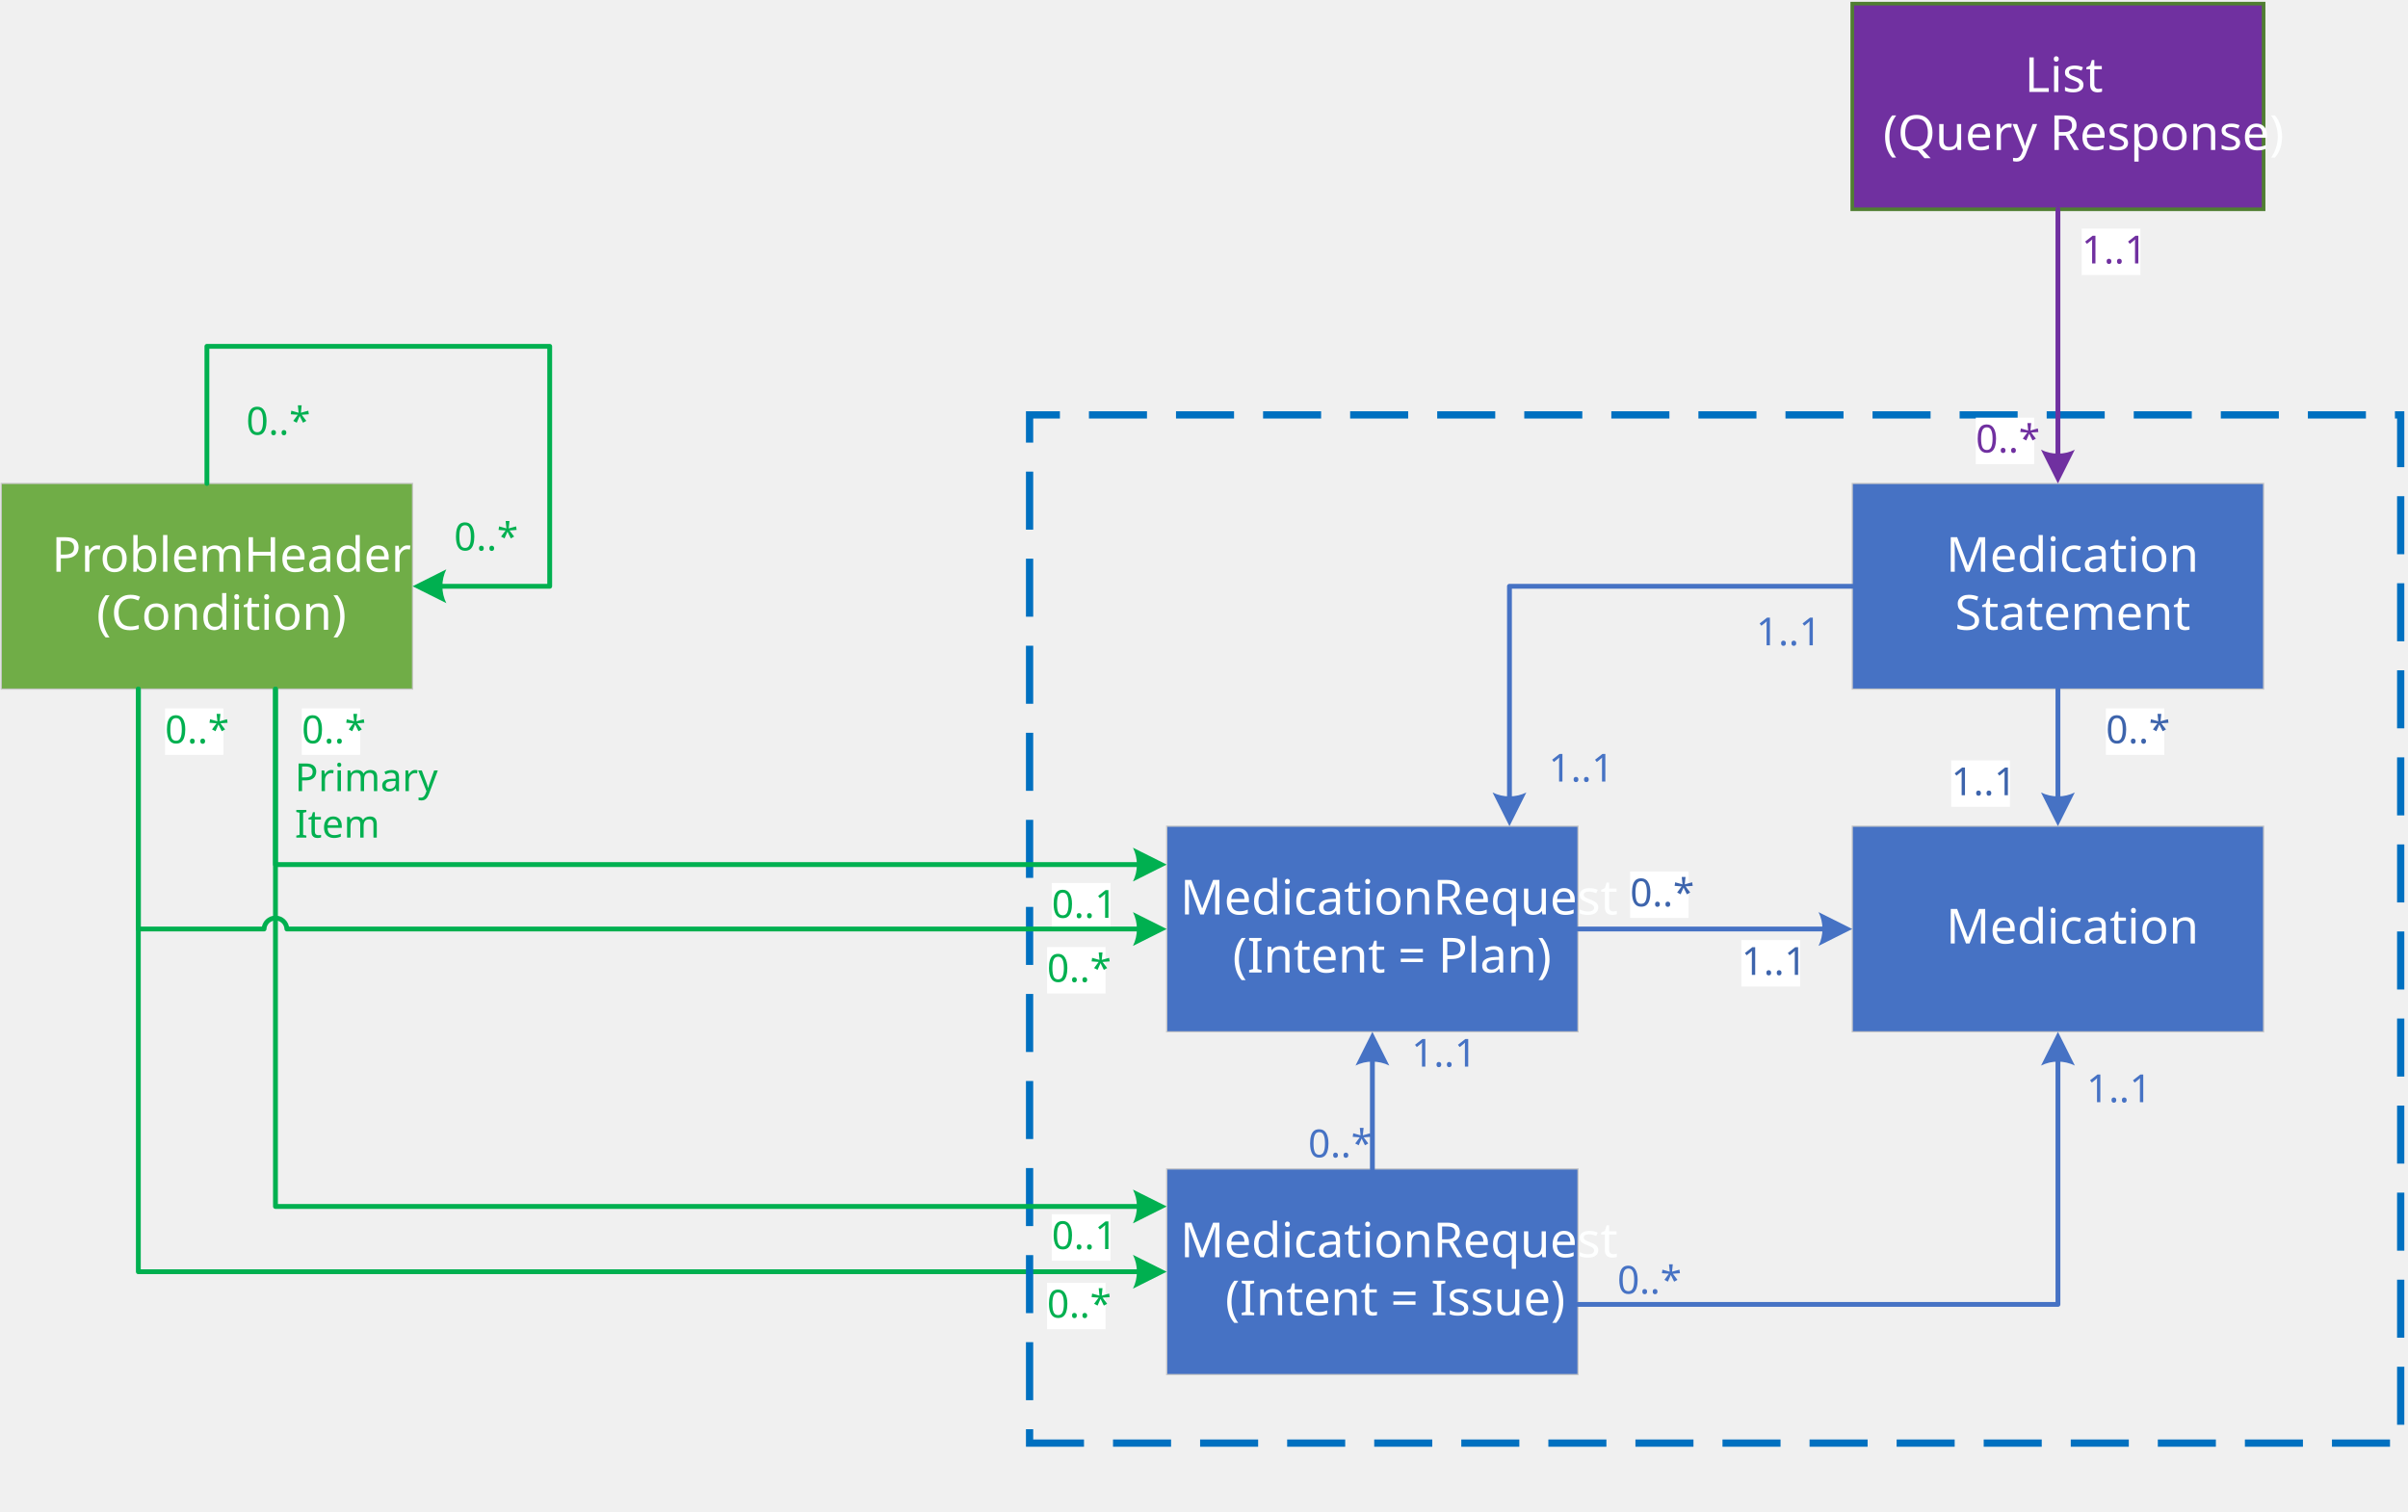
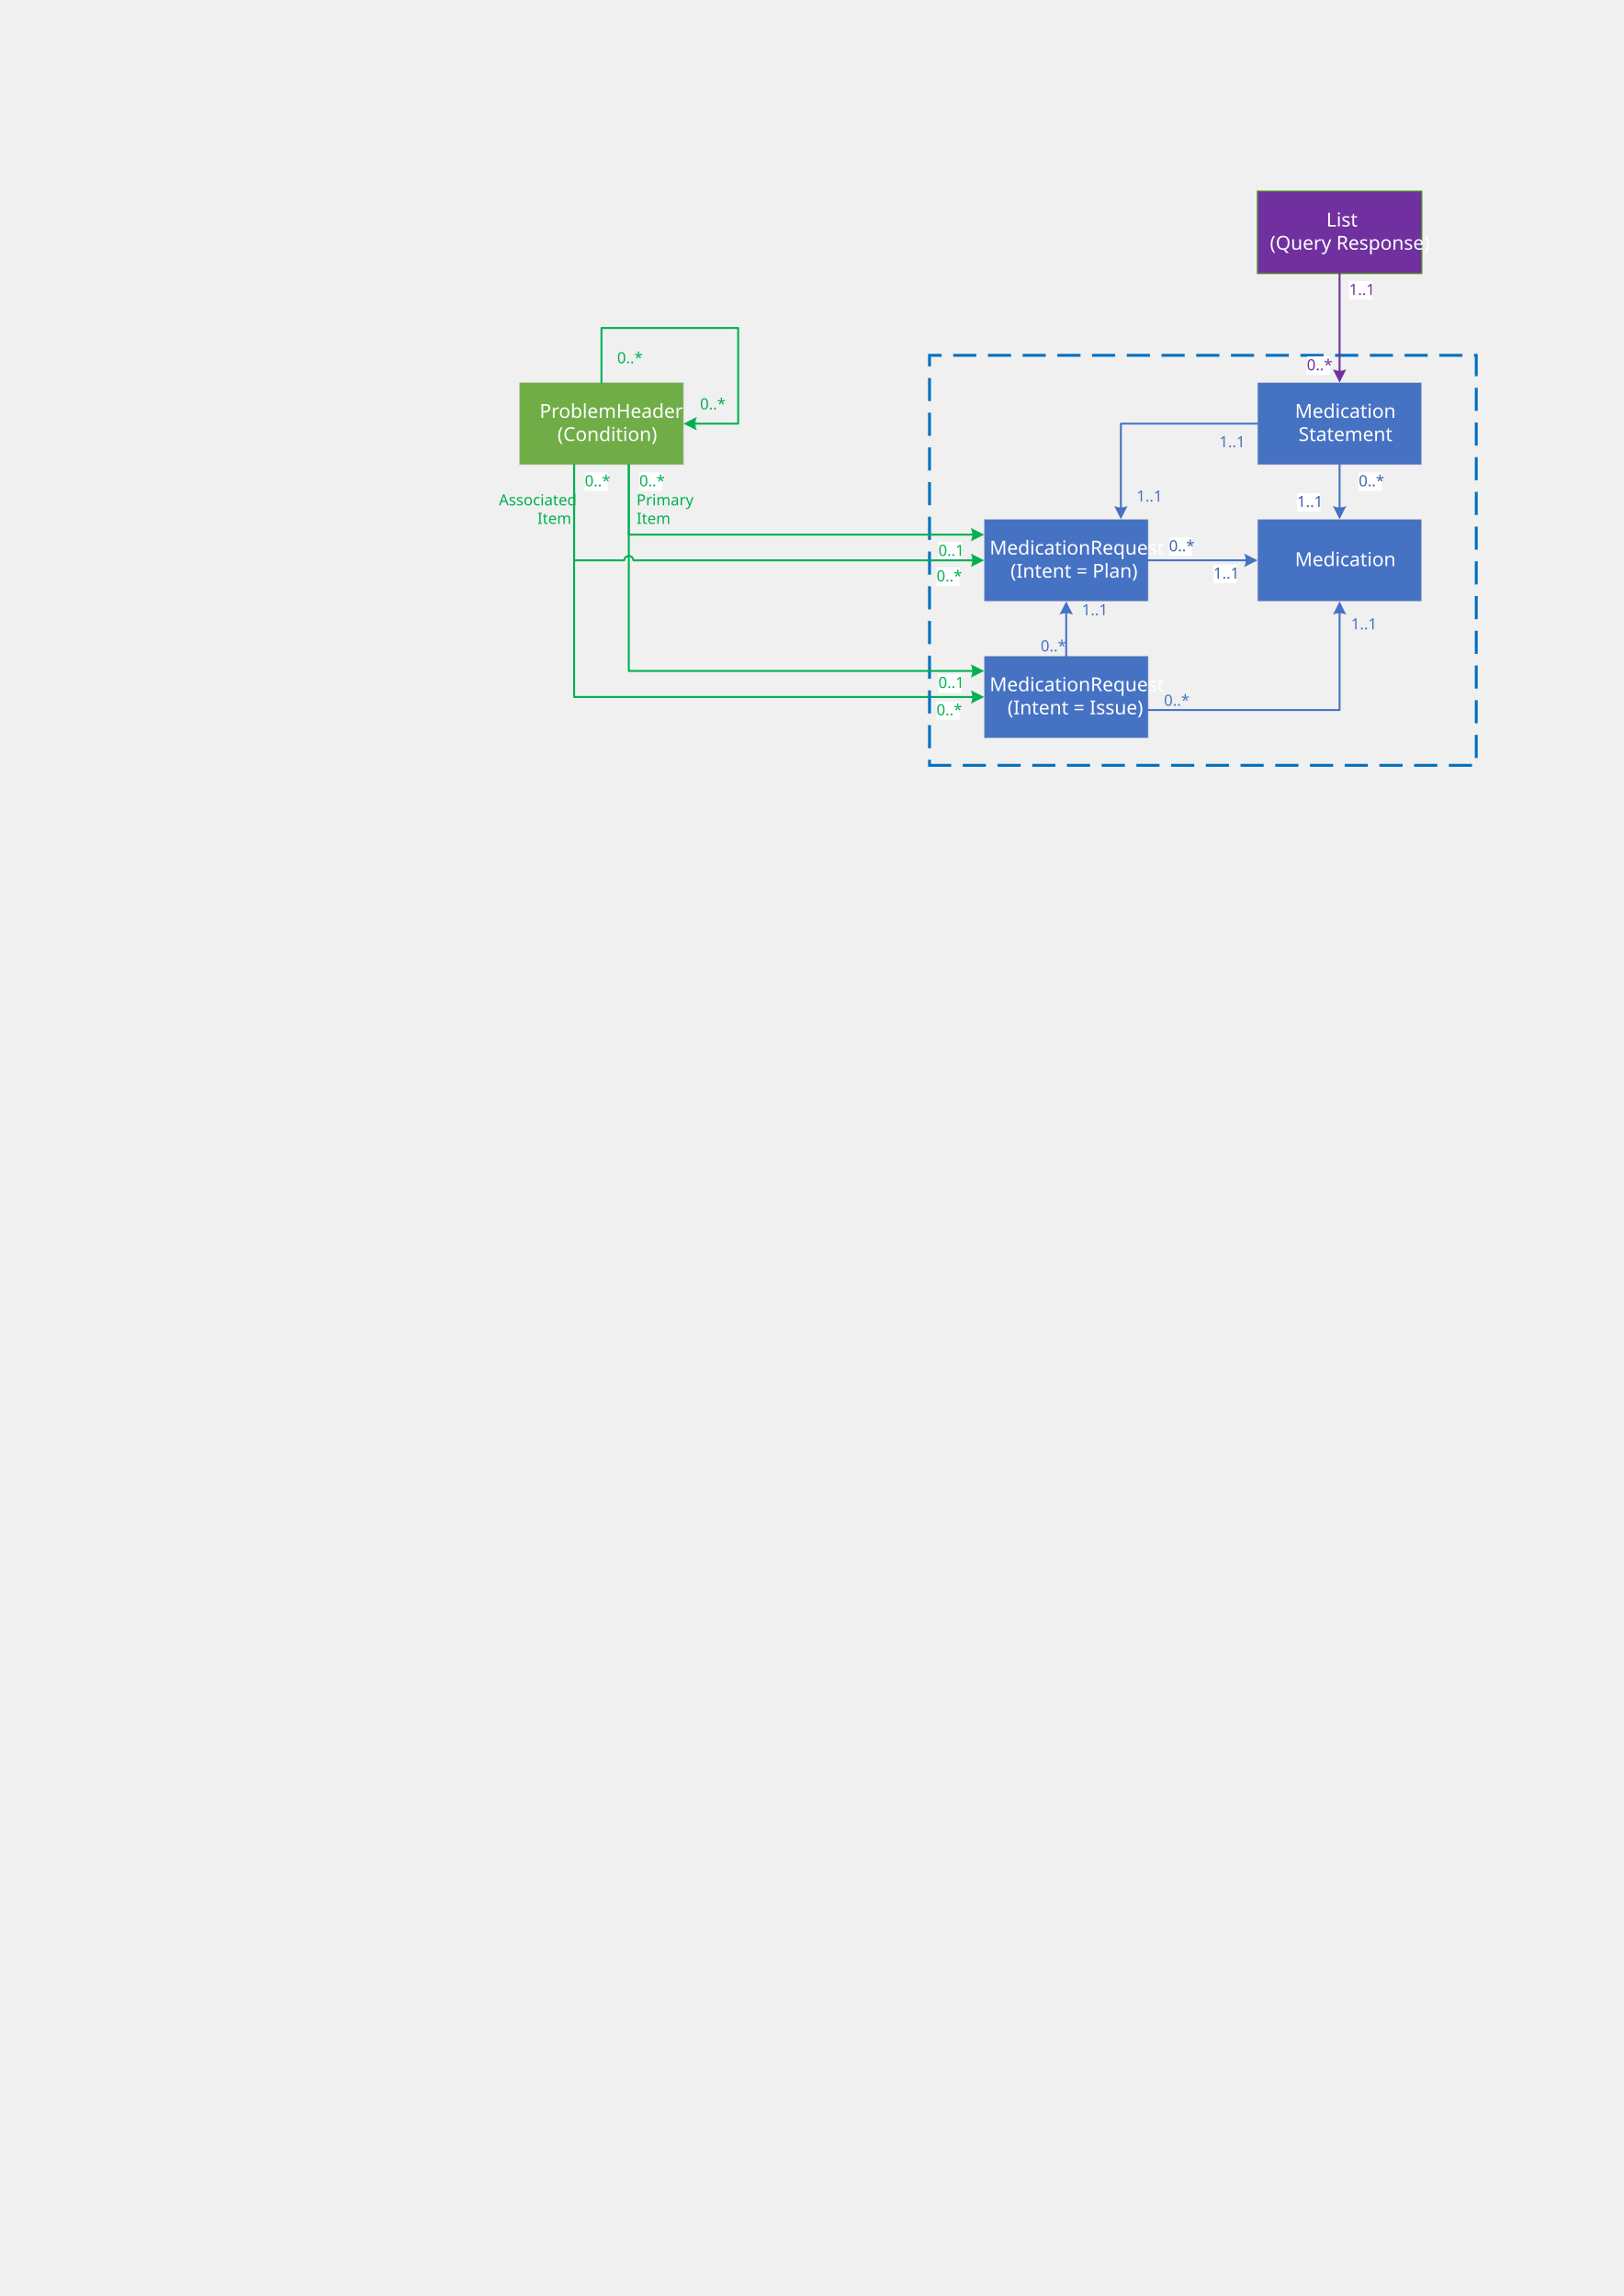
- <svg xmlns="http://www.w3.org/2000/svg" xmlns:xlink="http://www.w3.org/1999/xlink" width="6.914in" height="4.341in" viewBox="0 0 497.813 312.561" xml:space="preserve" color-interpolation-filters="sRGB" class="st21">
+ <svg xmlns="http://www.w3.org/2000/svg" xmlns:xlink="http://www.w3.org/1999/xlink" width="11.693in" height="16.535in" viewBox="0 0 841.89 1190.55" xml:space="preserve" color-interpolation-filters="sRGB" class="st22">
  <style type="text/css">
	
		.st1 {fill:#4672c4;stroke:#c8c8c8;stroke-width:0.25}
		.st2 {fill:#feffff;font-family:Calibri;font-size:0.833em}
		.st3 {font-size:1em}
		.st4 {fill:#4672c4;font-family:Calibri;font-size:0.667em}
		.st5 {marker-end:url(#mrkr5-23);stroke:#4672c4;stroke-linecap:round;stroke-linejoin:round;stroke-width:1}
		.st6 {fill:#4672c4;fill-opacity:1;stroke:#4672c4;stroke-opacity:1;stroke-width:0.284}
		.st7 {marker-start:url(#mrkr5-37);stroke:#4672c4;stroke-linecap:round;stroke-linejoin:round;stroke-width:1}
		.st8 {fill:#ffffff;stroke:none;stroke-linecap:butt;stroke-width:7.2}
		.st9 {fill:#3d64ac;font-family:Calibri;font-size:0.667em}
- 		.st10 {fill:#70ad47;stroke:#c8c8c8;stroke-width:0.25}
- 		.st11 {fill:#00b050;font-family:Calibri;font-size:0.667em}
- 		.st12 {marker-start:url(#mrkr5-73);stroke:#00b050;stroke-linecap:round;stroke-linejoin:round;stroke-width:1}
- 		.st13 {fill:#00b050;fill-opacity:1;stroke:#00b050;stroke-opacity:1;stroke-width:0.284}
- 		.st14 {marker-end:url(#mrkr5-84);stroke:#00b050;stroke-linecap:round;stroke-linejoin:round;stroke-width:1}
- 		.st15 {fill:none;stroke:#0070c0;stroke-dasharray:10.5,7.5;stroke-width:1.5}
- 		.st16 {fill:none;stroke:none;stroke-width:0.25}
- 		.st17 {fill:#7030a0;stroke:#507e32;stroke-width:0.75}
- 		.st18 {fill:#7030a0;font-family:Calibri;font-size:0.667em}
- 		.st19 {marker-end:url(#mrkr5-128);stroke:#7030a0;stroke-linecap:round;stroke-linejoin:round;stroke-width:1}
- 		.st20 {fill:#7030a0;fill-opacity:1;stroke:#7030a0;stroke-opacity:1;stroke-width:0.284}
- 		.st21 {fill:none;fill-rule:evenodd;font-size:12px;overflow:visible;stroke-linecap:square;stroke-miterlimit:3}
+ 		.st10 {fill:#ffffff;stroke:none;stroke-linecap:butt}
+ 		.st11 {fill:#70ad47;stroke:#c8c8c8;stroke-width:0.25}
+ 		.st12 {fill:#00b050;font-family:Calibri;font-size:0.667em}
+ 		.st13 {marker-start:url(#mrkr5-73);stroke:#00b050;stroke-linecap:round;stroke-linejoin:round;stroke-width:1}
+ 		.st14 {fill:#00b050;fill-opacity:1;stroke:#00b050;stroke-opacity:1;stroke-width:0.284}
+ 		.st15 {marker-end:url(#mrkr5-84);stroke:#00b050;stroke-linecap:round;stroke-linejoin:round;stroke-width:1}
+ 		.st16 {fill:none;stroke:#0070c0;stroke-dasharray:10.5,7.5;stroke-width:1.5}
+ 		.st17 {fill:none;stroke:none;stroke-width:0.25}
+ 		.st18 {fill:#7030a0;stroke:#507e32;stroke-width:0.75}
+ 		.st19 {fill:#7030a0;font-family:Calibri;font-size:0.667em}
+ 		.st20 {marker-end:url(#mrkr5-132);stroke:#7030a0;stroke-linecap:round;stroke-linejoin:round;stroke-width:1}
+ 		.st21 {fill:#7030a0;fill-opacity:1;stroke:#7030a0;stroke-opacity:1;stroke-width:0.284}
+ 		.st22 {fill:none;fill-rule:evenodd;font-size:12px;overflow:visible;stroke-linecap:square;stroke-miterlimit:3}
	
	</style>
  <defs id="Markers">
    <g id="lend5">
      <path d="M 2 1 L 0 0 L 1.981 -0.993 C 1.672 -0.365 1.673 0.373 1.985 1 " style="stroke:none" />
    </g>
    <marker id="mrkr5-23" class="st6" refX="-6.16" orient="auto" markerUnits="strokeWidth" overflow="visible">
      <use xlink:href="#lend5" transform="scale(-3.52,-3.52) " />
    </marker>
    <marker id="mrkr5-37" class="st6" refX="5.8" orient="auto" markerUnits="strokeWidth" overflow="visible">
      <use xlink:href="#lend5" transform="scale(3.52) " />
    </marker>
-     <marker id="mrkr5-73" class="st13" refX="5.8" orient="auto" markerUnits="strokeWidth" overflow="visible">
+     <marker id="mrkr5-73" class="st14" refX="5.8" orient="auto" markerUnits="strokeWidth" overflow="visible">
      <use xlink:href="#lend5" transform="scale(3.52) " />
    </marker>
-     <marker id="mrkr5-84" class="st13" refX="-6.16" orient="auto" markerUnits="strokeWidth" overflow="visible">
+     <marker id="mrkr5-84" class="st14" refX="-6.16" orient="auto" markerUnits="strokeWidth" overflow="visible">
      <use xlink:href="#lend5" transform="scale(-3.52,-3.52) " />
    </marker>
-     <marker id="mrkr5-128" class="st20" refX="-6.16" orient="auto" markerUnits="strokeWidth" overflow="visible">
+     <marker id="mrkr5-132" class="st21" refX="-6.16" orient="auto" markerUnits="strokeWidth" overflow="visible">
      <use xlink:href="#lend5" transform="scale(-3.52,-3.52) " />
    </marker>
  </defs>
  <g>
-     <g id="shape1083-1" transform="translate(382.927,-170.079)">
-       <rect x="0" y="270.041" width="85.039" height="42.52" class="st1" />
-       <text x="19.39" y="288.3" class="st2">Medication <tspan x="21.21" dy="1.2em" class="st3">Statement</tspan>
-       </text>
-     </g>
-     <g id="shape1084-5" transform="translate(241.195,-99.2126)">
-       <rect x="0" y="270.041" width="85.039" height="42.52" class="st1" />
-       <text x="2.81" y="288.3" class="st2">MedicationRequest <tspan x="13.63" dy="1.2em" class="st3">(Intent = Plan)</tspan>
-       </text>
-     </g>
-     <g id="shape1085-9" transform="translate(241.195,-28.3465)">
-       <rect x="0" y="270.041" width="85.039" height="42.52" class="st1" />
-       <text x="2.81" y="288.3" class="st2">MedicationRequest <tspan x="12.1" dy="1.2em" class="st3">(Intent = Issue)</tspan>
-       </text>
-     </g>
-     <g id="group1086-13" transform="translate(382.927,-191.339)">
+     <g id="shape1083-1" transform="translate(651.968,-949.606)">
+       <rect x="0" y="1148.03" width="85.039" height="42.52" class="st1" />
+       <text x="19.39" y="1166.29" class="st2">Medication <tspan x="21.21" dy="1.2em" class="st3">Statement</tspan>
+       </text>
+     </g>
+     <g id="shape1084-5" transform="translate(510.236,-878.74)">
+       <rect x="0" y="1148.03" width="85.039" height="42.52" class="st1" />
+       <text x="2.81" y="1166.29" class="st2">MedicationRequest <tspan x="13.63" dy="1.2em" class="st3">(Intent = Plan)</tspan>
+       </text>
+     </g>
+     <g id="shape1085-9" transform="translate(510.236,-807.874)">
+       <rect x="0" y="1148.03" width="85.039" height="42.52" class="st1" />
+       <text x="2.81" y="1166.29" class="st2">MedicationRequest <tspan x="12.1" dy="1.2em" class="st3">(Intent = Issue)</tspan>
+       </text>
+     </g>
+     <g id="group1086-13" transform="translate(651.968,-970.866)">
      <g id="shape1087-14" transform="translate(-20.779,14.6146)">
-         <text x="0.91" y="310.16" class="st4">1..1</text>
+         <text x="0.91" y="1188.15" class="st4">1..1</text>
      </g>
      <g id="shape1088-16" transform="translate(-63.6734,42.7882)">
-         <text x="0.91" y="310.16" class="st4">1..1</text>
+         <text x="0.91" y="1188.15" class="st4">1..1</text>
      </g>
      <g id="shape1086-18">
-         <path d="M0 312.56 L-70.87 312.56 L-70.87 356.01" class="st5" />
-       </g>
-     </g>
-     <g id="shape1089-24" transform="translate(382.927,-99.2126)">
-       <rect x="0" y="270.041" width="85.039" height="42.52" class="st1" />
-       <text x="19.39" y="294.3" class="st2">Medication</text>
-     </g>
-     <g id="group1090-27" transform="translate(425.447,-99.2126)">
+         <path d="M0 1190.55 L-70.87 1190.55 L-70.87 1234" class="st5" />
+       </g>
+     </g>
+     <g id="shape1089-24" transform="translate(651.968,-878.74)">
+       <rect x="0" y="1148.03" width="85.039" height="42.52" class="st1" />
+       <text x="19.39" y="1172.29" class="st2">Medication</text>
+     </g>
+     <g id="group1090-27" transform="translate(694.488,-878.74)">
      <g id="shape1091-28" transform="translate(5.01099,16.9481)">
-         <text x="0.91" y="310.16" class="st4">1..1</text>
+         <text x="0.91" y="1188.15" class="st4">1..1</text>
      </g>
      <g id="shape1092-30" transform="translate(-91.9847,56.5478)">
-         <text x="0.91" y="310.16" class="st4">0..*</text>
+         <text x="0.91" y="1188.15" class="st4">0..*</text>
      </g>
      <g id="shape1090-32">
-         <path d="M0 318.36 L0 318.72 L0 368.92 L-99.21 368.92" class="st7" />
-       </g>
-     </g>
-     <g id="group1093-38" transform="translate(382.927,-113.386)">
+         <path d="M0 1196.35 L0 1196.71 L0 1246.91 L-99.21 1246.91" class="st7" />
+       </g>
+     </g>
+     <g id="group1093-38" transform="translate(651.968,-892.913)">
      <g id="shape1094-39" transform="translate(-27.8223,8.80178)">
-         <rect x="4.906" y="298.959" width="12.149" height="9.6" class="st8" />
-         <text x="4.91" y="306.16" class="st9">1..1</text>
+         <rect x="4.906" y="1176.95" width="12.149" height="9.6" class="st8" />
+         <text x="4.91" y="1184.15" class="st9">1..1</text>
      </g>
      <g id="shape1095-42" transform="translate(-50.8315,-5.37145)">
-         <rect x="4.906" y="298.959" width="12.078" height="9.6" class="st8" />
-         <text x="4.91" y="306.16" class="st9">0..*</text>
+         <rect x="4.906" y="1176.95" width="12.078" height="9.6" class="st10" />
+         <text x="4.91" y="1184.15" class="st9">0..*</text>
      </g>
      <g id="shape1093-45">
-         <path d="M-5.8 305.47 L-6.16 305.47 L-56.69 305.47" class="st7" />
-       </g>
-     </g>
-     <g id="shape1099-50" transform="translate(0.25,-170.079)">
-       <rect x="0" y="270.041" width="85.039" height="42.52" class="st10" />
-       <text x="10.44" y="288.3" class="st2">ProblemHeader <tspan x="19.7" dy="1.2em" class="st3">(Condition)</tspan>
-       </text>
-     </g>
-     <g id="group1100-54" transform="translate(276.628,-99.2126)">
+         <path d="M-5.8 1183.46 L-6.16 1183.46 L-56.69 1183.46" class="st7" />
+       </g>
+     </g>
+     <g id="shape1099-50" transform="translate(269.291,-949.606)">
+       <rect x="0" y="1148.03" width="85.039" height="42.52" class="st11" />
+       <text x="10.44" y="1166.29" class="st2">ProblemHeader <tspan x="19.7" dy="1.2em" class="st3">(Condition)</tspan>
+       </text>
+     </g>
+     <g id="group1100-54" transform="translate(545.669,-878.74)">
      <g id="shape1101-55" transform="translate(14.2794,9.60356)">
-         <text x="0.91" y="310.16" class="st4">1..1</text>
+         <text x="0.91" y="1188.15" class="st4">1..1</text>
      </g>
      <g id="shape1102-57" transform="translate(-7.08661,28.3465)">
-         <text x="0.91" y="310.16" class="st4">0..*</text>
+         <text x="0.91" y="1188.15" class="st4">0..*</text>
      </g>
      <g id="shape1100-59">
-         <path d="M7.09 318.36 L7.09 318.72 L7.09 340.91" class="st7" />
-       </g>
-     </g>
-     <g id="group1106-64" transform="translate(241.195,-49.6063)">
+         <path d="M7.09 1196.35 L7.09 1196.71 L7.09 1218.9" class="st7" />
+       </g>
+     </g>
+     <g id="group1106-64" transform="translate(510.236,-829.134)">
      <g id="shape1107-65" transform="translate(-29.6348,15.8884)">
-         <rect x="4.906" y="298.959" width="12.078" height="9.6" class="st8" />
-         <text x="4.91" y="306.16" class="st11">0..*</text>
+         <rect x="4.906" y="1176.95" width="12.078" height="9.6" class="st8" />
+         <text x="4.91" y="1184.15" class="st12">0..*</text>
      </g>
      <g id="shape1106-68">
-         <path d="M-5.8 312.56 L-6.16 312.56 L-212.6 312.56 L-212.6 192.09" class="st12" />
-       </g>
-     </g>
-     <g id="group1149-74" transform="translate(42.7697,-212.598)">
+         <path d="M-5.8 1190.55 L-6.16 1190.55 L-212.6 1190.55 L-212.6 1070.08" class="st13" />
+       </g>
+     </g>
+     <g id="group1149-74" transform="translate(311.811,-992.126)">
      <g id="shape1150-75" transform="translate(7.22793,-7.66847)">
-         <text x="0.91" y="310.16" class="st11">0..*</text>
+         <text x="0.91" y="1188.15" class="st12">0..*</text>
      </g>
      <g id="shape1151-77" transform="translate(50.1882,16.2488)">
-         <text x="0.91" y="310.16" class="st11">0..*</text>
+         <text x="0.91" y="1188.15" class="st12">0..*</text>
      </g>
      <g id="shape1149-79">
-         <path d="M0 312.56 L0 284.21 L70.87 284.21 L70.87 333.82 L48.68 333.82" class="st14" />
-       </g>
-     </g>
-     <g id="shape1153-85" transform="translate(212.848,-14.1732)">
-       <path d="M0 312.56 L283.46 312.56 L283.46 99.96 L0 99.96 L0 312.56 Z" class="st15" />
-     </g>
-     <g id="group1164-87" transform="translate(241.195,-63.1046)">
+         <path d="M0 1190.55 L0 1162.2 L70.87 1162.2 L70.87 1211.81 L48.68 1211.81" class="st15" />
+       </g>
+     </g>
+     <g id="shape1153-85" transform="translate(481.89,-793.701)">
+       <path d="M0 1190.55 L283.46 1190.55 L283.46 977.95 L0 977.95 L0 1190.55 Z" class="st16" />
+     </g>
+     <g id="group1164-87" transform="translate(510.236,-842.632)">
      <g id="shape1165-88" transform="translate(-28.6726,15.2135)">
-         <rect x="4.906" y="298.959" width="12.149" height="9.6" class="st8" />
-         <text x="4.91" y="306.16" class="st11">0..1</text>
+         <rect x="4.906" y="1176.95" width="12.149" height="9.6" class="st8" />
+         <text x="4.91" y="1184.15" class="st12">0..1</text>
      </g>
      <g id="shape1164-91">
-         <path d="M-5.8 312.56 L-6.16 312.56 L-184.25 312.56 L-184.25 205.59" class="st12" />
-       </g>
-     </g>
-     <g id="shape1168-96" transform="translate(56.9429,-137.245)">
-       <rect x="0" y="293.901" width="56.693" height="18.66" class="st16" />
-       <text x="4" y="300.83" class="st11">Primary <tspan x="4" dy="1.2em" class="st3">Item</tspan>
-       </text>
-     </g>
-     <g id="group1189-100" transform="translate(432.533,-141.732)">
-       <g id="shape1190-101" transform="translate(-34.0585,1.7053E-13)">
-         <rect x="4.906" y="298.959" width="12.149" height="9.6" class="st8" />
-         <text x="4.91" y="306.16" class="st9">1..1</text>
-       </g>
-       <g id="shape1191-104" transform="translate(-2.07562,-10.7429)">
-         <rect x="4.906" y="298.959" width="12.078" height="9.6" class="st8" />
-         <text x="4.91" y="306.16" class="st9">0..*</text>
-       </g>
-       <g id="shape1189-107">
-         <path d="M-7.09 306.76 L-7.09 306.4 L-7.09 284.21" class="st7" />
-       </g>
-     </g>
-     <g id="shape1192-112" transform="translate(382.927,-269.291)">
-       <rect x="0" y="270.041" width="85.039" height="42.52" class="st17" />
-       <text x="35.64" y="288.3" class="st2">List <tspan x="6.38" dy="1.2em" class="st3">(Query Response)</tspan>
-       </text>
-     </g>
-     <g id="group1193-116" transform="translate(432.533,-269.291)">
-       <g id="shape1194-117" transform="translate(-7.08661,17.6036)">
-         <rect x="4.906" y="298.959" width="12.149" height="9.6" class="st8" />
-         <text x="4.91" y="306.16" class="st18">1..1</text>
-       </g>
-       <g id="shape1195-120" transform="translate(-28.9772,56.6929)">
-         <rect x="4.906" y="298.959" width="12.078" height="9.6" class="st8" />
-         <text x="4.91" y="306.16" class="st18">0..*</text>
-       </g>
-       <g id="shape1193-123">
-         <path d="M-7.09 312.56 L-7.09 363.09" class="st19" />
-       </g>
-     </g>
-     <g id="group1196-129" transform="translate(241.195,-133.795)">
-       <g id="shape1197-130" transform="translate(-28.6726,17.4084)">
-         <rect x="4.906" y="298.959" width="12.149" height="9.6" class="st8" />
-         <text x="4.91" y="306.16" class="st11">0..1</text>
-       </g>
-       <g id="shape1198-133" transform="translate(-183.727,-18.6799)">
-         <rect x="4.906" y="298.959" width="12.078" height="9.6" class="st8" />
-         <text x="4.91" y="306.16" class="st11">0..*</text>
-       </g>
-       <g id="shape1196-136">
-         <path d="M-5.8 312.56 L-6.16 312.56 L-184.25 312.56 L-184.25 276.28" class="st12" />
-       </g>
-     </g>
-     <g id="group1199-141" transform="translate(241.195,-120.472)">
-       <g id="shape1200-142" transform="translate(-29.6348,17.3368)">
-         <rect x="4.906" y="298.959" width="12.078" height="9.6" class="st8" />
-         <text x="4.91" y="306.16" class="st11">0..*</text>
-       </g>
-       <g id="shape1201-145" transform="translate(-211.993,-32.0027)">
-         <rect x="4.906" y="298.959" width="12.078" height="9.6" class="st8" />
-         <text x="4.91" y="306.16" class="st11">0..*</text>
-       </g>
-       <g id="shape1199-148">
-         <path d="M-5.8 312.56 L-6.16 312.56 L-181.89 312.56 A2.362 2.362 -180 0 0 -186.61 312.56 L-212.6 312.56 L-212.6         262.95" class="st12" />
+         <path d="M-5.8 1190.55 L-6.16 1190.55 L-184.25 1190.55 L-184.25 1083.58" class="st13" />
+       </g>
+     </g>
+     <g id="shape1168-96" transform="translate(325.984,-916.773)">
+       <rect x="0" y="1171.89" width="56.693" height="18.66" class="st17" />
+       <text x="4" y="1178.82" class="st12">Primary <tspan x="4" dy="1.2em" class="st3">Item</tspan>
+       </text>
+     </g>
+     <g id="shape1169-100" transform="translate(240.945,-916.773)">
+       <rect x="0" y="1171.89" width="56.693" height="18.66" class="st17" />
+       <text x="17.67" y="1178.82" class="st12">Associated <tspan x="37.63" dy="1.2em" class="st3">Item</tspan>
+       </text>
+     </g>
+     <g id="group1189-104" transform="translate(701.575,-921.26)">
+       <g id="shape1190-105" transform="translate(-34.0585,0)">
+         <rect x="4.906" y="1176.95" width="12.149" height="9.6" class="st8" />
+         <text x="4.91" y="1184.15" class="st9">1..1</text>
+       </g>
+       <g id="shape1191-108" transform="translate(-2.07562,-10.7429)">
+         <rect x="4.906" y="1176.95" width="12.078" height="9.6" class="st8" />
+         <text x="4.91" y="1184.15" class="st9">0..*</text>
+       </g>
+       <g id="shape1189-111">
+         <path d="M-7.09 1184.75 L-7.09 1184.39 L-7.09 1162.2" class="st7" />
+       </g>
+     </g>
+     <g id="shape1192-116" transform="translate(651.968,-1048.82)">
+       <rect x="0" y="1148.03" width="85.039" height="42.52" class="st18" />
+       <text x="35.64" y="1166.29" class="st2">List <tspan x="6.38" dy="1.2em" class="st3">(Query Response)</tspan>
+       </text>
+     </g>
+     <g id="group1193-120" transform="translate(701.575,-1048.82)">
+       <g id="shape1194-121" transform="translate(-7.08661,17.6036)">
+         <rect x="4.906" y="1176.95" width="12.149" height="9.6" class="st8" />
+         <text x="4.91" y="1184.15" class="st19">1..1</text>
+       </g>
+       <g id="shape1195-124" transform="translate(-28.9772,56.6929)">
+         <rect x="4.906" y="1176.95" width="12.078" height="9.6" class="st8" />
+         <text x="4.91" y="1184.15" class="st19">0..*</text>
+       </g>
+       <g id="shape1193-127">
+         <path d="M-7.09 1190.55 L-7.09 1241.08" class="st20" />
+       </g>
+     </g>
+     <g id="group1196-133" transform="translate(510.236,-913.323)">
+       <g id="shape1197-134" transform="translate(-28.6726,17.4084)">
+         <rect x="4.906" y="1176.95" width="12.149" height="9.6" class="st8" />
+         <text x="4.91" y="1184.15" class="st12">0..1</text>
+       </g>
+       <g id="shape1198-137" transform="translate(-183.727,-18.6799)">
+         <rect x="4.906" y="1176.95" width="12.078" height="9.6" class="st8" />
+         <text x="4.91" y="1184.15" class="st12">0..*</text>
+       </g>
+       <g id="shape1196-140">
+         <path d="M-5.8 1190.55 L-6.16 1190.55 L-184.25 1190.55 L-184.25 1154.27" class="st13" />
+       </g>
+     </g>
+     <g id="group1199-145" transform="translate(510.236,-900)">
+       <g id="shape1200-146" transform="translate(-29.6348,17.3368)">
+         <rect x="4.906" y="1176.95" width="12.078" height="9.6" class="st8" />
+         <text x="4.91" y="1184.15" class="st12">0..*</text>
+       </g>
+       <g id="shape1201-149" transform="translate(-211.993,-32.0027)">
+         <rect x="4.906" y="1176.95" width="12.078" height="9.6" class="st8" />
+         <text x="4.91" y="1184.15" class="st12">0..*</text>
+       </g>
+       <g id="shape1199-152">
+         <path d="M-5.8 1190.55 L-6.16 1190.55 L-181.89 1190.55 A2.362 2.362 -180 0 0 -186.61 1190.55 L-212.6 1190.55 L-212.6         1140.94" class="st13" />
      </g>
    </g>
  </g>
</svg>
